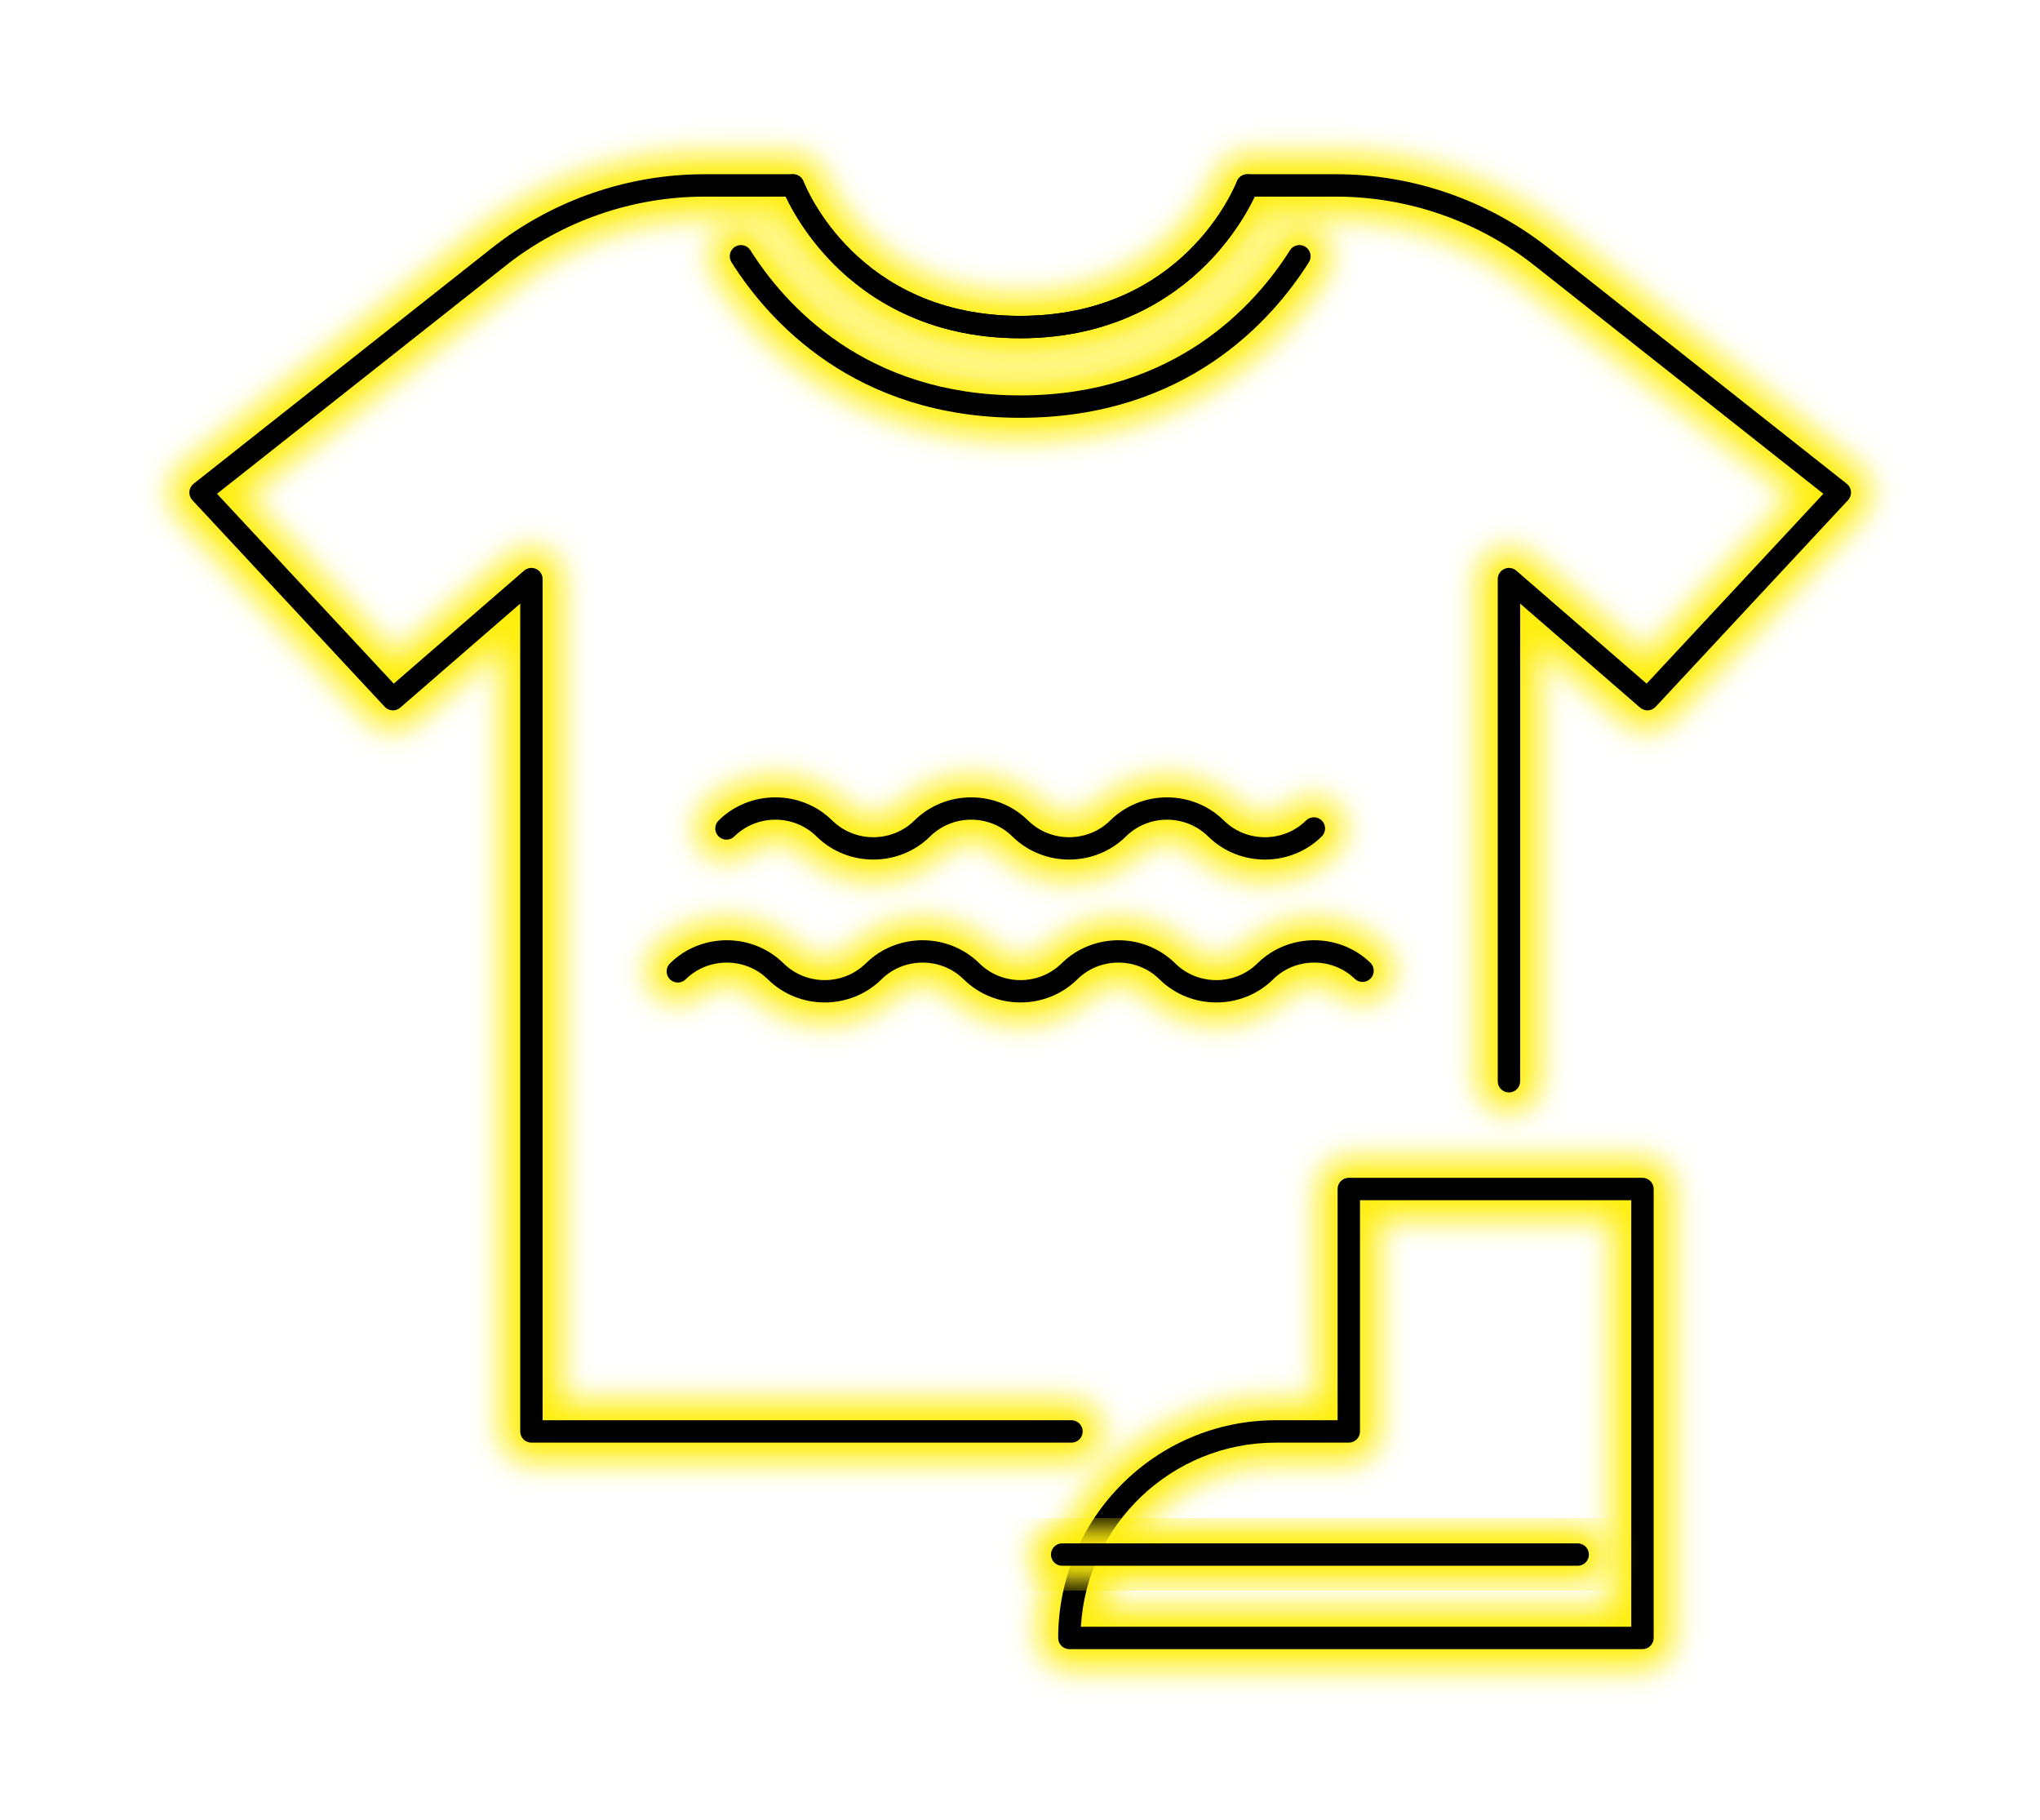
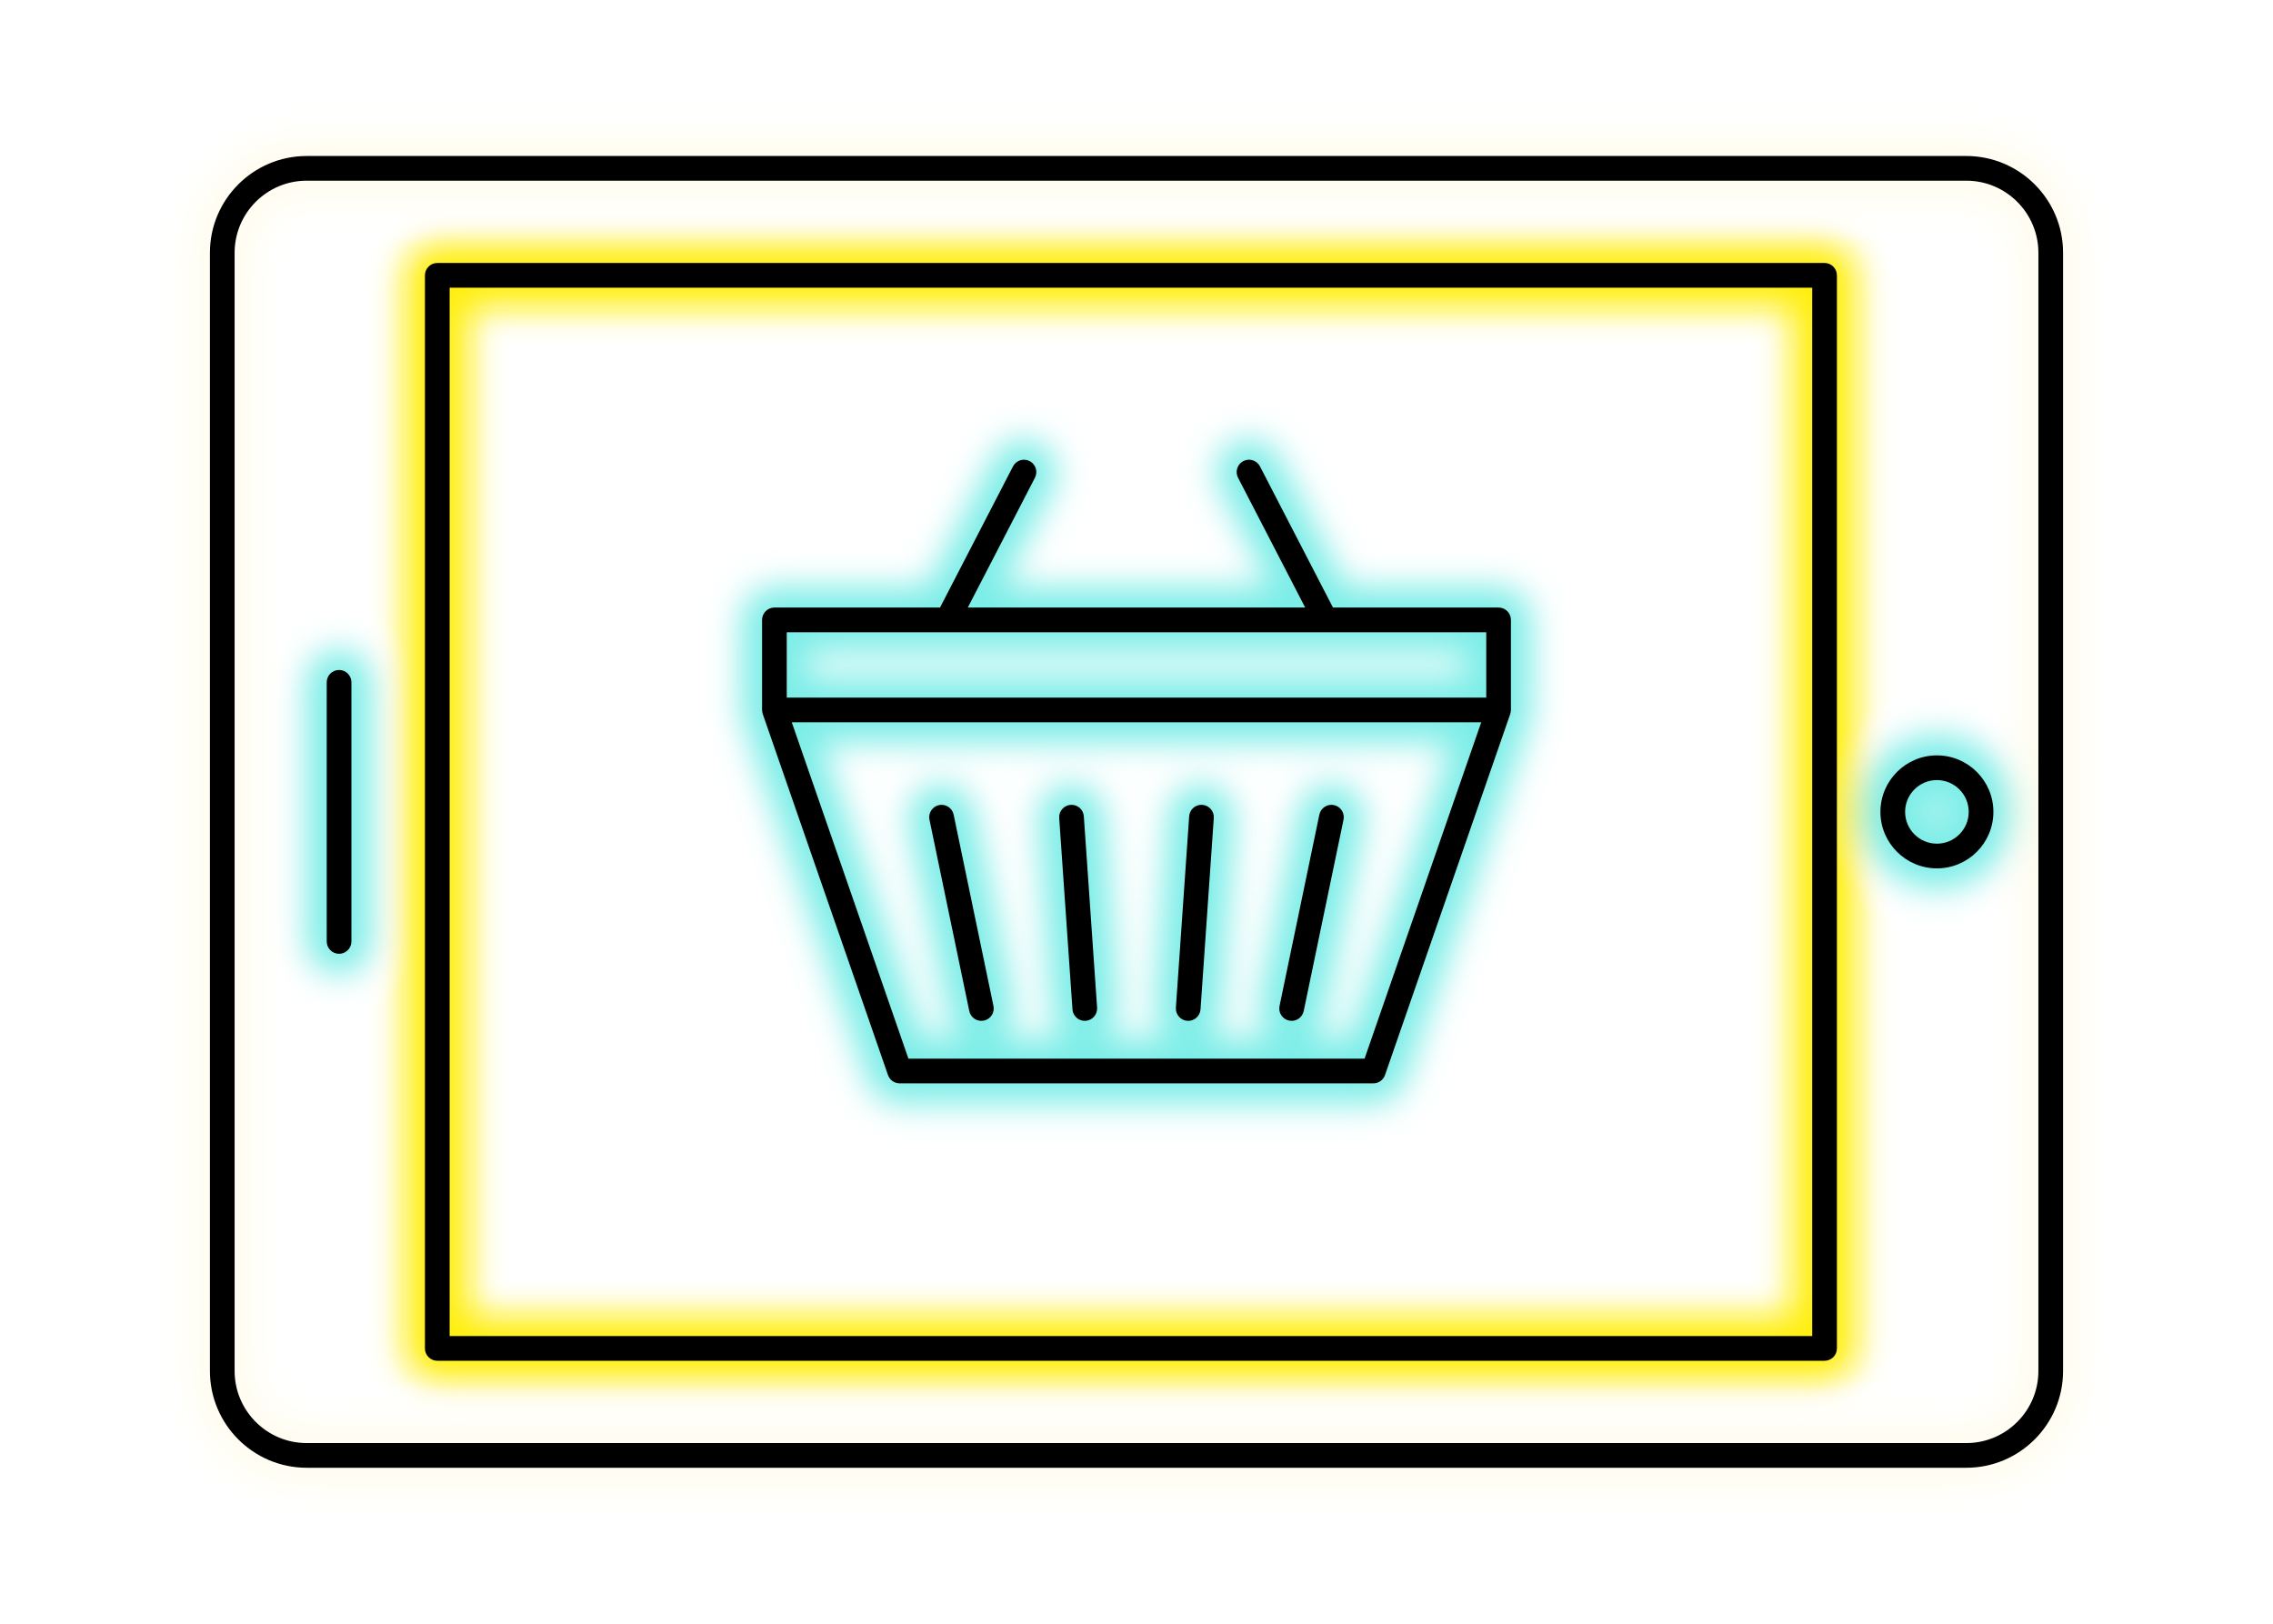
- <svg xmlns="http://www.w3.org/2000/svg" xmlns:xlink="http://www.w3.org/1999/xlink" contentScriptType="text/ecmascript" zoomAndPan="magnify" contentStyleType="text/css" id="Bounds" enable-background="new 0 0 500 449.407" version="1.1" xml:space="preserve" width="551.9" fill="#000000" preserveAspectRatio="xMidYMid meet" viewBox="-26.0 -21.9 551.9 492.1" height="492.1" x="0" y="0">
+ <svg xmlns="http://www.w3.org/2000/svg" xmlns:xlink="http://www.w3.org/1999/xlink" contentScriptType="text/ecmascript" zoomAndPan="magnify" contentStyleType="text/css" id="Bounds" enable-background="new 0 0 500 368.489" version="1.1" xml:space="preserve" width="552" fill="#000000" preserveAspectRatio="xMidYMid meet" viewBox="-26.0 -12.9 552.0 394.2" height="394.2" x="0" y="0">
  <filter xlink:actuate="onLoad" xlink:type="simple" id="AI_GaussianBlur_4" xlink:show="other">
    <feGaussianBlur stdDeviation="4" />
  </filter>
-   <g>
-     <g filter="url(#AI_GaussianBlur_4)">
-       <g id="change1_1">
-         <path fill="#ffee0e" d="M263.878,373.365H117.769c-4.459,0-8.074-3.614-8.074-8.074V152.426 l-24.109,20.895c-3.286,2.847-8.235,2.581-11.197-0.599l-52.042-55.895 c-1.536-1.65-2.313-3.868-2.142-6.116c0.172-2.248,1.276-4.322,3.045-5.72 l80.7-63.767c17.17-13.567,38.678-21.039,60.561-21.039h24.034 c3.346,0,6.345,2.064,7.54,5.188c0.519,1.318,13.514,33.122,53.913,33.122 c40.767,0,53.786-32.791,53.913-33.122c1.195-3.125,4.194-5.188,7.54-5.188 h24.034c21.883,0,43.391,7.472,60.561,21.039l80.7,63.767 c1.769,1.398,2.873,3.472,3.045,5.72c0.171,2.249-0.605,4.466-2.142,6.116 l-52.042,55.895c-2.963,3.181-7.912,3.445-11.197,0.599l-24.109-20.895v118.148 c0,4.459-3.614,8.074-8.074,8.074c-4.459,0-8.074-3.614-8.074-8.074V134.745 c0-3.161,1.845-6.031,4.72-7.344c2.875-1.313,6.251-0.827,8.641,1.243 l31.583,27.373l40.766-43.785l-73.83-58.338 c-14.332-11.325-32.284-17.561-50.55-17.561h-18.952 c-6.233,11.581-25.11,38.311-66.535,38.311s-60.302-26.73-66.535-38.311h-18.952 c-18.266,0-36.218,6.237-50.55,17.561l-73.83,58.338l40.767,43.785l31.583-27.373 c2.39-2.071,5.767-2.555,8.641-1.243c2.875,1.313,4.72,4.183,4.72,7.344 v222.473h138.035c4.459,0,8.074,3.614,8.074,8.074 C271.951,369.75,268.337,373.365,263.878,373.365z" />
-       </g>
-       <g id="change1_2">
-         <path fill="#ffee0e" d="M418.351,429.223H263.309c-4.459,0-8.074-3.614-8.074-8.074 c0-35.252,28.68-63.932,63.932-63.932h11.659v-57.5 c0-4.459,3.614-8.074,8.074-8.074h79.451c4.459,0,8.074,3.614,8.074,8.074 v121.432C426.425,425.609,422.81,429.223,418.351,429.223z M272.065,413.076h138.213 V307.792h-63.303v57.5c0,4.459-3.614,8.074-8.074,8.074H319.168 C295.571,373.365,275.914,390.559,272.065,413.076z" />
-       </g>
-       <g id="change2_1">
-         <path fill="#ffee0e" d="M250,96.154c-47.283,0-71.905-27.837-82.374-44.43 c-2.379-3.771-1.251-8.757,2.521-11.136c3.772-2.378,8.758-1.25,11.136,2.521 c8.694,13.78,29.183,36.899,68.717,36.899c39.536,0,60.024-23.119,68.717-36.9 c2.379-3.77,7.363-4.9,11.136-2.521c3.771,2.379,4.9,7.365,2.521,11.136 C321.905,68.316,297.284,96.154,250,96.154z" />
-       </g>
-       <g id="change1_3">
-         <path fill="#ffee0e" d="M250,74.643c-51.755,0-68.314-41.723-68.993-43.499 c-1.594-4.164,0.491-8.832,4.655-10.426c4.163-1.592,8.833,0.491,10.426,4.655 c0.519,1.318,13.514,33.122,53.913,33.122s53.393-31.804,53.926-33.159 c1.629-4.134,6.299-6.195,10.441-4.586c4.142,1.608,6.213,6.242,4.626,10.393 C318.314,32.92,301.754,74.643,250,74.643z" />
-       </g>
-       <g id="change2_2">
-         <path fill="#ffee0e" d="M210.266,215.636c-6.749,0-13.501-2.485-18.672-7.466 l-0.344-0.332c-4.171-4.017-10.918-3.975-15.038,0.096 c-3.172,3.135-8.284,3.102-11.418-0.068c-3.134-3.172-3.103-8.283,0.068-11.418 c10.3-10.178,27.163-10.283,37.592-0.237l0.344,0.332 c4.171,4.018,10.918,3.975,15.038-0.096 c10.3-10.177,27.163-10.283,37.592-0.237l0.341,0.328 c4.175,4.023,10.921,3.979,15.042-0.091 c10.299-10.178,27.163-10.284,37.592-0.237l0.341,0.328 c4.175,4.023,10.921,3.979,15.042-0.091c3.172-3.135,8.284-3.102,11.418,0.068 c3.134,3.172,3.103,8.283-0.068,11.418c-10.299,10.177-27.163,10.285-37.592,0.237 l-0.341-0.328c-4.175-4.023-10.922-3.98-15.041,0.091 c-10.3,10.177-27.164,10.284-37.592,0.237l-0.341-0.328 c-4.175-4.023-10.923-3.98-15.042,0.091 C223.994,213.065,217.131,215.636,210.266,215.636z" />
-       </g>
-       <g id="change2_3">
-         <path fill="#ffee0e" d="M197.109,254.288c-6.75,0-13.501-2.485-18.672-7.466l-0.341-0.328 c-4.175-4.023-10.923-3.98-15.042,0.091c-3.173,3.135-8.284,3.103-11.418-0.068 c-3.134-3.172-3.103-8.283,0.068-11.418c10.299-10.177,27.163-10.285,37.592-0.237 l0.341,0.328c4.175,4.022,10.921,3.979,15.041-0.091 c10.3-10.178,27.164-10.284,37.592-0.237l0.341,0.328 c4.175,4.022,10.921,3.979,15.042-0.091c10.298-10.178,27.162-10.284,37.592-0.237 l0.344,0.332c4.171,4.017,10.918,3.976,15.038-0.096 c10.3-10.178,27.163-10.283,37.592-0.237 c3.211,3.093,3.307,8.204,0.213,11.416c-3.093,3.211-8.204,3.307-11.416,0.213 c-4.173-4.019-10.919-3.979-15.04,0.094 c-10.3,10.178-27.163,10.283-37.592,0.237l-0.344-0.332 c-4.171-4.018-10.918-3.975-15.038,0.096 c-10.3,10.177-27.164,10.283-37.592,0.237l-0.341-0.328 c-4.173-4.022-10.921-3.98-15.042,0.091 C210.836,251.717,203.973,254.288,197.109,254.288z" />
-       </g>
+   <g filter="url(#AI_GaussianBlur_4)">
+     <g id="change1_1">
+       <path fill="#fffdf0" d="M451.522,348.505H48.478c-15.711,0-28.494-12.783-28.494-28.494V48.479 c0-15.711,12.782-28.494,28.494-28.494h403.044c15.711,0,28.494,12.783,28.494,28.494 v271.532C480.015,335.722,467.233,348.505,451.522,348.505z M48.478,35.972 c-6.896,0-12.506,5.61-12.506,12.506v271.532c0,6.896,5.61,12.506,12.506,12.506 h403.044c6.896,0,12.506-5.61,12.506-12.506V48.479 c0-6.896-5.61-12.506-12.506-12.506H48.478z" />
    </g>
-     <g>
-       <g id="change3_1">
-         <path fill="#000000" d="M263.878,368.319H117.769c-1.672,0-3.028-1.356-3.028-3.028V141.375 l-32.46,28.133c-1.232,1.068-3.089,0.968-4.199-0.225l-52.042-55.895 c-0.576-0.619-0.867-1.451-0.803-2.294c0.064-0.843,0.478-1.621,1.142-2.145 l80.7-63.767c16.283-12.866,36.679-19.952,57.433-19.952h24.034 c1.255,0,2.379,0.774,2.828,1.945c0.573,1.48,14.57,36.365,58.626,36.365 s58.053-34.885,58.628-36.37c0.451-1.166,1.575-1.941,2.826-1.941h24.034 c20.753,0,41.149,7.086,57.433,19.952l80.7,63.767 c0.663,0.524,1.078,1.302,1.142,2.145c0.065,0.843-0.227,1.675-0.803,2.294 l-52.042,55.895c-1.111,1.193-2.967,1.293-4.199,0.225l-32.46-28.133v129.199 c0,1.672-1.356,3.028-3.028,3.028s-3.028-1.356-3.028-3.028V134.745 c0-1.186,0.692-2.262,1.77-2.754c1.078-0.493,2.345-0.309,3.24,0.466 l35.263,30.562l47.814-51.353L389.166,49.935 c-15.219-12.026-34.282-18.648-53.679-18.648h-22.057 c-1.613,3.42-5.625,10.829-13.008,18.261 c-9.085,9.147-25.208,20.049-50.422,20.049s-41.337-10.903-50.422-20.049 c-7.383-7.432-11.394-14.841-13.008-18.261h-22.057 c-19.396,0-38.46,6.623-53.679,18.648l-78.124,61.731l47.814,51.353l35.263-30.562 c0.895-0.776,2.161-0.959,3.24-0.466c1.078,0.492,1.77,1.568,1.77,2.754 v227.519h143.081c1.672,0,3.028,1.356,3.028,3.028 C266.905,366.963,265.55,368.319,263.878,368.319z" />
-       </g>
-       <g id="change3_2">
-         <path fill="#000000" d="M418.351,424.177H263.309c-1.672,0-3.028-1.356-3.028-3.028 c0-32.47,26.416-58.886,58.886-58.886h16.705v-62.546c0-1.672,1.356-3.028,3.028-3.028 h79.451c1.672,0,3.028,1.356,3.028,3.028v121.432 C421.379,422.822,420.023,424.177,418.351,424.177z M266.423,418.122h148.901V302.746 h-73.395v62.546c0,1.672-1.356,3.028-3.028,3.028H319.168 C291.052,368.319,267.996,390.393,266.423,418.122z" />
-       </g>
-       <g id="change3_3">
-         <path fill="#000000" d="M250,91.108c-44.861,0-68.192-26.362-78.106-42.077 c-0.892-1.414-0.469-3.284,0.945-4.176c1.415-0.891,3.284-0.468,4.176,0.945 c9.249,14.659,31.029,39.252,72.985,39.252c41.957,0,63.737-24.593,72.985-39.253 c0.891-1.415,2.76-1.84,4.176-0.945c1.414,0.892,1.838,2.761,0.945,4.176 C318.192,64.745,294.863,91.108,250,91.108z" />
-       </g>
-       <g id="change3_4">
-         <path fill="#000000" d="M250,69.597c-25.214,0-41.337-10.903-50.422-20.049 c-9.852-9.918-13.7-19.791-13.858-20.207 c-0.598-1.562,0.184-3.312,1.745-3.91c1.563-0.599,3.312,0.183,3.91,1.745 c0.573,1.48,14.57,36.365,58.626,36.365s58.053-34.885,58.628-36.37 c0.602-1.557,2.351-2.337,3.912-1.736c1.559,0.599,2.338,2.345,1.741,3.905 c-0.159,0.415-4.006,10.289-13.858,20.207 C291.337,58.694,275.214,69.597,250,69.597z" />
-       </g>
-       <g id="change3_5">
-         <path fill="#000000" d="M210.267,210.603c-5.485,0-10.971-2.019-15.172-6.067 l-0.343-0.331c-6.127-5.901-16.035-5.84-22.087,0.139 c-1.189,1.175-3.106,1.164-4.281-0.026c-1.175-1.189-1.164-3.106,0.026-4.281 c8.368-8.269,22.07-8.355,30.544-0.192l0.343,0.331 c6.127,5.902,16.035,5.84,22.087-0.139c8.369-8.269,22.071-8.355,30.545-0.192 l0.342,0.33c6.129,5.904,16.037,5.842,22.089-0.137 c8.368-8.269,22.07-8.355,30.544-0.192l0.342,0.33 c6.129,5.904,16.038,5.842,22.088-0.137c1.19-1.175,3.106-1.164,4.281,0.026 c1.175,1.189,1.164,3.106-0.026,4.281c-8.369,8.27-22.071,8.355-30.544,0.192 l-0.342-0.33c-6.128-5.903-16.036-5.842-22.088,0.137 c-8.37,8.269-22.071,8.355-30.545,0.192l-0.342-0.33 c-6.128-5.903-16.036-5.842-22.088,0.137 C221.421,208.514,215.845,210.603,210.267,210.603z" />
-       </g>
-       <g id="change3_6">
-         <path fill="#000000" d="M197.109,249.255c-5.484,0-10.97-2.019-15.171-6.067l-0.342-0.33 c-6.128-5.903-16.037-5.841-22.088,0.137c-1.189,1.175-3.106,1.164-4.281-0.026 c-1.175-1.189-1.164-3.106,0.026-4.281c8.369-8.27,22.07-8.355,30.544-0.192 l0.342,0.33c6.128,5.903,16.036,5.842,22.088-0.137 c8.37-8.27,22.071-8.355,30.545-0.192l0.342,0.33 c6.129,5.904,16.037,5.842,22.089-0.137c8.368-8.27,22.071-8.355,30.544-0.192 l0.343,0.331c6.128,5.902,16.036,5.841,22.087-0.139 c8.368-8.269,22.07-8.355,30.544-0.192c1.204,1.16,1.24,3.077,0.08,4.281 c-1.16,1.203-3.077,1.24-4.281,0.08c-6.127-5.904-16.036-5.841-22.087,0.138 c-8.367,8.269-22.07,8.356-30.544,0.192l-0.343-0.331 c-6.127-5.902-16.036-5.841-22.087,0.139c-8.369,8.269-22.071,8.355-30.545,0.192 l-0.342-0.33c-6.128-5.903-16.036-5.841-22.088,0.137 C208.263,247.165,202.687,249.255,197.109,249.255z" />
-       </g>
-       <g id="change4_1" filter="url(#AI_GaussianBlur_4)">
-         <path fill="#ffee0e" d="M400.831,406.672H261.673c-4.322,0-8.115-3.26-8.374-7.575 c-0.281-4.685,3.434-8.572,8.059-8.572h139.158 c4.322,0,8.115,3.26,8.374,7.575C409.171,402.785,405.455,406.672,400.831,406.672 z" />
-       </g>
-       <g id="change3_7">
-         <path fill="#000000" d="M400.831,401.626H261.358c-1.672,0-3.028-1.356-3.028-3.028 c0-1.672,1.356-3.028,3.028-3.028h139.473c1.672,0,3.028,1.356,3.028,3.028 C403.858,400.27,402.503,401.626,400.831,401.626z" />
-       </g>
+     <g id="change2_1">
+       <path fill="#ffee0e" d="M417.096,322.525H80.196c-4.415,0-7.994-3.579-7.994-7.994V53.958 c0-4.415,3.579-7.994,7.994-7.994H417.096c4.415,0,7.994,3.579,7.994,7.994v260.573 C425.09,318.946,421.511,322.525,417.096,322.525z M88.19,306.537h320.913V61.952 H88.19V306.537z" />
+     </g>
+     <g id="change3_1">
+       <path fill="#7cede7" d="M56.343,223.698c-4.415,0-7.994-3.579-7.994-7.994v-62.919 c0-4.415,3.579-7.994,7.994-7.994s7.994,3.579,7.994,7.994v62.919 C64.337,220.119,60.758,223.698,56.343,223.698z" />
+     </g>
+     <g id="change3_2">
+       <path fill="#7cede7" d="M444.38,202.958c-10.318,0-18.713-8.395-18.713-18.713 s8.395-18.713,18.713-18.713c10.318,0,18.713,8.394,18.713,18.713 S454.698,202.958,444.38,202.958z M444.38,181.52 c-1.503,0-2.725,1.222-2.725,2.725s1.223,2.725,2.725,2.725 s2.725-1.223,2.725-2.725S445.883,181.52,444.38,181.52z" />
+     </g>
+     <g id="change3_3">
+       <path fill="#7cede7" d="M307.52,255.158h-115.04c-3.405,0-6.436-2.157-7.553-5.374 l-30.412-87.674c-0.847-2.444-0.461-5.146,1.039-7.254s3.927-3.359,6.514-3.359 h175.864c2.587,0,5.014,1.251,6.514,3.359s1.886,4.81,1.039,7.254l-30.412,87.674 C313.956,253.001,310.925,255.158,307.52,255.158z M198.168,239.17h103.664 l24.867-71.686H173.302L198.168,239.17z" />
+     </g>
+     <g id="change3_4">
+       <path fill="#7cede7" d="M204.102,145.622c-1.236,0-2.491-0.287-3.665-0.895 c-3.922-2.028-5.457-6.851-3.428-10.773l18.567-35.899 c2.028-3.921,6.849-5.457,10.772-3.428c3.922,2.028,5.457,6.851,3.428,10.773 l-18.567,35.899C209.788,144.046,206.995,145.622,204.102,145.622z" />
+     </g>
+     <g id="change3_5">
+       <path fill="#7cede7" d="M295.898,145.622c-2.894,0-5.686-1.575-7.107-4.323l-18.567-35.899 c-2.029-3.922-0.494-8.745,3.428-10.773c3.922-2.028,8.744-0.493,10.772,3.428 l18.567,35.899c2.029,3.922,0.494,8.745-3.428,10.773 C298.389,145.334,297.134,145.622,295.898,145.622z" />
+     </g>
+     <g id="change3_6">
+       <path fill="#7cede7" d="M212.32,239.987c-3.708,0-7.033-2.594-7.818-6.367l-9.669-46.461 c-0.9-4.322,1.875-8.555,6.197-9.455c4.328-0.903,8.555,1.875,9.455,6.197 l9.669,46.461c0.9,4.322-1.875,8.555-6.197,9.455 C213.407,239.933,212.86,239.987,212.32,239.987z" />
+     </g>
+     <g id="change3_7">
+       <path fill="#7cede7" d="M237.435,239.986c-4.164,0-7.675-3.225-7.966-7.441l-3.223-46.461 c-0.305-4.404,3.017-8.222,7.421-8.528c4.415-0.291,8.223,3.018,8.528,7.422 l3.223,46.461c0.305,4.404-3.017,8.223-7.421,8.528 C237.807,239.979,237.62,239.986,237.435,239.986z" />
+     </g>
+     <g id="change3_8">
+       <path fill="#7cede7" d="M262.565,239.986c-0.185,0-0.373-0.006-0.561-0.02 c-4.404-0.305-7.726-4.124-7.421-8.528l3.223-46.461 c0.304-4.403,4.123-7.729,8.528-7.422c4.404,0.306,7.726,4.124,7.421,8.528 l-3.223,46.461C270.24,236.761,266.728,239.986,262.565,239.986z" />
+     </g>
+     <g id="change3_9">
+       <path fill="#7cede7" d="M287.68,239.987c-0.54,0-1.087-0.055-1.636-0.169 c-4.323-0.899-7.097-5.132-6.197-9.455l9.669-46.461 c0.899-4.322,5.128-7.101,9.455-6.197c4.323,0.899,7.097,5.132,6.197,9.455 l-9.669,46.461C294.713,237.394,291.387,239.987,287.68,239.987z" />
+     </g>
+     <g id="change3_10">
+       <path fill="#7cede7" d="M337.932,167.484H162.068c-4.415,0-7.994-3.579-7.994-7.994v-21.863 c0-4.415,3.579-7.994,7.994-7.994h175.864c4.415,0,7.994,3.579,7.994,7.994 v21.863C345.926,163.905,342.347,167.484,337.932,167.484z M170.062,151.496h159.876 v-5.875H170.062V151.496z" />
+     </g>
+     <g id="change1_2">
+       <path fill="#fffdf0" d="M451.522,348.505H48.478c-15.711,0-28.494-12.783-28.494-28.494V48.479 c0-15.711,12.782-28.494,28.494-28.494h403.044c15.711,0,28.494,12.783,28.494,28.494 v271.532C480.015,335.722,467.233,348.505,451.522,348.505z M48.478,35.972 c-6.896,0-12.506,5.61-12.506,12.506v271.532c0,6.896,5.61,12.506,12.506,12.506 h403.044c6.896,0,12.506-5.61,12.506-12.506V48.479 c0-6.896-5.61-12.506-12.506-12.506H48.478z" />
+     </g>
+     <g id="change2_2">
+       <path fill="#ffee0e" d="M417.096,322.525H80.196c-4.415,0-7.994-3.579-7.994-7.994V53.958 c0-4.415,3.579-7.994,7.994-7.994H417.096c4.415,0,7.994,3.579,7.994,7.994v260.573 C425.09,318.946,421.511,322.525,417.096,322.525z M88.19,306.537h320.913V61.952 H88.19V306.537z" />
+     </g>
+     <g id="change3_11">
+       <path fill="#7cede7" d="M56.343,223.698c-4.415,0-7.994-3.579-7.994-7.994v-62.919 c0-4.415,3.579-7.994,7.994-7.994s7.994,3.579,7.994,7.994v62.919 C64.337,220.119,60.758,223.698,56.343,223.698z" />
+     </g>
+     <g id="change3_12">
+       <path fill="#7cede7" d="M444.38,202.958c-10.318,0-18.713-8.395-18.713-18.713 s8.395-18.713,18.713-18.713c10.318,0,18.713,8.394,18.713,18.713 S454.698,202.958,444.38,202.958z M444.38,181.52 c-1.503,0-2.725,1.222-2.725,2.725s1.223,2.725,2.725,2.725 s2.725-1.223,2.725-2.725S445.883,181.52,444.38,181.52z" />
+     </g>
+     <g id="change3_13">
+       <path fill="#7cede7" d="M307.52,255.158h-115.04c-3.405,0-6.436-2.157-7.553-5.374 l-30.412-87.674c-0.847-2.444-0.461-5.146,1.039-7.254s3.927-3.359,6.514-3.359 h175.864c2.587,0,5.014,1.251,6.514,3.359s1.886,4.81,1.039,7.254l-30.412,87.674 C313.956,253.001,310.925,255.158,307.52,255.158z M198.168,239.17h103.664 l24.867-71.686H173.302L198.168,239.17z" />
+     </g>
+     <g id="change3_14">
+       <path fill="#7cede7" d="M204.102,145.622c-1.236,0-2.491-0.287-3.665-0.895 c-3.922-2.028-5.457-6.851-3.428-10.773l18.567-35.899 c2.028-3.921,6.849-5.457,10.772-3.428c3.922,2.028,5.457,6.851,3.428,10.773 l-18.567,35.899C209.788,144.046,206.995,145.622,204.102,145.622z" />
+     </g>
+     <g id="change3_15">
+       <path fill="#7cede7" d="M295.898,145.622c-2.894,0-5.686-1.575-7.107-4.323l-18.567-35.899 c-2.029-3.922-0.494-8.745,3.428-10.773c3.922-2.028,8.744-0.493,10.772,3.428 l18.567,35.899c2.029,3.922,0.494,8.745-3.428,10.773 C298.389,145.334,297.134,145.622,295.898,145.622z" />
+     </g>
+     <g id="change3_16">
+       <path fill="#7cede7" d="M212.32,239.987c-3.708,0-7.033-2.594-7.818-6.367l-9.669-46.461 c-0.9-4.322,1.875-8.555,6.197-9.455c4.328-0.903,8.555,1.875,9.455,6.197 l9.669,46.461c0.9,4.322-1.875,8.555-6.197,9.455 C213.407,239.933,212.86,239.987,212.32,239.987z" />
+     </g>
+     <g id="change3_17">
+       <path fill="#7cede7" d="M237.435,239.986c-4.164,0-7.675-3.225-7.966-7.441l-3.223-46.461 c-0.305-4.404,3.017-8.222,7.421-8.528c4.415-0.291,8.223,3.018,8.528,7.422 l3.223,46.461c0.305,4.404-3.017,8.223-7.421,8.528 C237.807,239.979,237.62,239.986,237.435,239.986z" />
+     </g>
+     <g id="change3_18">
+       <path fill="#7cede7" d="M262.565,239.986c-0.185,0-0.373-0.006-0.561-0.02 c-4.404-0.305-7.726-4.124-7.421-8.528l3.223-46.461 c0.304-4.403,4.123-7.729,8.528-7.422c4.404,0.306,7.726,4.124,7.421,8.528 l-3.223,46.461C270.24,236.761,266.728,239.986,262.565,239.986z" />
+     </g>
+     <g id="change3_19">
+       <path fill="#7cede7" d="M287.68,239.987c-0.54,0-1.087-0.055-1.636-0.169 c-4.323-0.899-7.097-5.132-6.197-9.455l9.669-46.461 c0.899-4.322,5.128-7.101,9.455-6.197c4.323,0.899,7.097,5.132,6.197,9.455 l-9.669,46.461C294.713,237.394,291.387,239.987,287.68,239.987z" />
+     </g>
+     <g id="change3_20">
+       <path fill="#7cede7" d="M337.932,167.484H162.068c-4.415,0-7.994-3.579-7.994-7.994v-21.863 c0-4.415,3.579-7.994,7.994-7.994h175.864c4.415,0,7.994,3.579,7.994,7.994 v21.863C345.926,163.905,342.347,167.484,337.932,167.484z M170.062,151.496h159.876 v-5.875H170.062V151.496z" />
    </g>
  </g>
+   <g id="change4_1">
+     <path fill="#000000" d="M451.522,24.981H48.478c-12.957,0-23.497,10.541-23.497,23.498v271.532 c0,12.957,10.541,23.498,23.497,23.498h403.044c12.957,0,23.497-10.541,23.497-23.498 V48.479C475.019,35.522,464.479,24.981,451.522,24.981z M469.024,320.011 c0,9.651-7.851,17.503-17.502,17.503H48.478c-9.651,0-17.502-7.852-17.502-17.503 V48.479c0-9.651,7.851-17.503,17.502-17.503h403.044 c9.651,0,17.502,7.852,17.502,17.503V320.011z M417.096,50.961H80.196 c-1.656,0-2.998,1.342-2.998,2.998v260.573c0,1.656,1.342,2.998,2.998,2.998 h336.901c1.656,0,2.998-1.342,2.998-2.998V53.958 C420.094,52.303,418.752,50.961,417.096,50.961z M414.099,311.534H83.193V56.956 h330.905V311.534z M59.341,152.785v62.919c0,1.656-1.342,2.998-2.998,2.998 c-1.656,0-2.998-1.342-2.998-2.998v-62.919c0-1.655,1.342-2.998,2.998-2.998 C57.999,149.787,59.341,151.13,59.341,152.785z M444.38,170.528 c-7.563,0-13.717,6.153-13.717,13.716s6.153,13.717,13.717,13.717 s13.717-6.153,13.717-13.717S451.943,170.528,444.38,170.528z M444.38,191.966 c-4.257,0-7.721-3.464-7.721-7.722s3.464-7.721,7.721-7.721 c4.258,0,7.722,3.464,7.722,7.721S448.637,191.966,444.38,191.966z M159.112,159.9 c0.021,0.15,0.053,0.295,0.095,0.438c0.013,0.044,0.014,0.091,0.029,0.135 l30.412,87.674c0.419,1.206,1.554,2.015,2.832,2.015h115.04 c1.277,0,2.413-0.809,2.832-2.015l30.412-87.674 c0.015-0.044,0.016-0.09,0.029-0.135c0.042-0.143,0.075-0.288,0.095-0.438 c0.011-0.083,0.02-0.165,0.025-0.248c0.003-0.055,0.016-0.107,0.016-0.162 v-21.863c0-1.655-1.342-2.998-2.998-2.998h-40.216l-17.728-34.278 c-0.761-1.471-2.569-2.047-4.04-1.286c-1.471,0.761-2.046,2.569-1.286,4.039 l16.304,31.524h-81.932l16.304-31.524c0.76-1.47,0.185-3.279-1.286-4.039 c-1.469-0.762-3.28-0.185-4.04,1.286l-17.728,34.278h-40.216 c-1.656,0-2.998,1.342-2.998,2.998v21.863c0,0.056,0.013,0.108,0.016,0.162 C159.091,159.735,159.1,159.817,159.112,159.9z M305.387,244.166H194.613 l-28.333-81.678h167.439L305.387,244.166z M165.066,140.625h39.037 c0.001,0,0.002,0,0.004,0c0.001,0,0.002-0,0.003-0h91.782 c0.001,0,0.002,0,0.003,0c0.001,0,0.002-0,0.004-0h39.037v15.868 H165.066V140.625z M199.723,186.142c-0.337-1.621,0.704-3.208,2.324-3.546 c1.621-0.339,3.208,0.704,3.546,2.324l9.669,46.461 c0.337,1.621-0.704,3.208-2.324,3.546c-0.206,0.043-0.412,0.063-0.614,0.063 c-1.39,0-2.637-0.972-2.932-2.387L199.723,186.142z M234.451,232.199l-3.223-46.461 c-0.114-1.651,1.132-3.083,2.783-3.198c1.679-0.114,3.083,1.132,3.198,2.783 l3.223,46.461c0.114,1.652-1.132,3.083-2.783,3.198 c-0.071,0.005-0.141,0.007-0.211,0.007 C235.878,234.99,234.562,233.781,234.451,232.199z M259.567,231.785l3.223-46.461 c0.115-1.651,1.517-2.896,3.198-2.783c1.651,0.115,2.897,1.546,2.783,3.198 l-3.223,46.461c-0.11,1.581-1.427,2.79-2.988,2.79 c-0.069,0-0.139-0.002-0.211-0.007C260.699,234.868,259.453,233.436,259.567,231.785z M284.737,231.381l9.669-46.461c0.337-1.62,1.921-2.663,3.546-2.324 c1.621,0.337,2.661,1.925,2.324,3.546l-9.669,46.461 c-0.295,1.415-1.542,2.387-2.932,2.387c-0.202,0-0.408-0.021-0.614-0.063 C285.44,234.59,284.4,233.002,284.737,231.381z" />
+   </g>
</svg>
